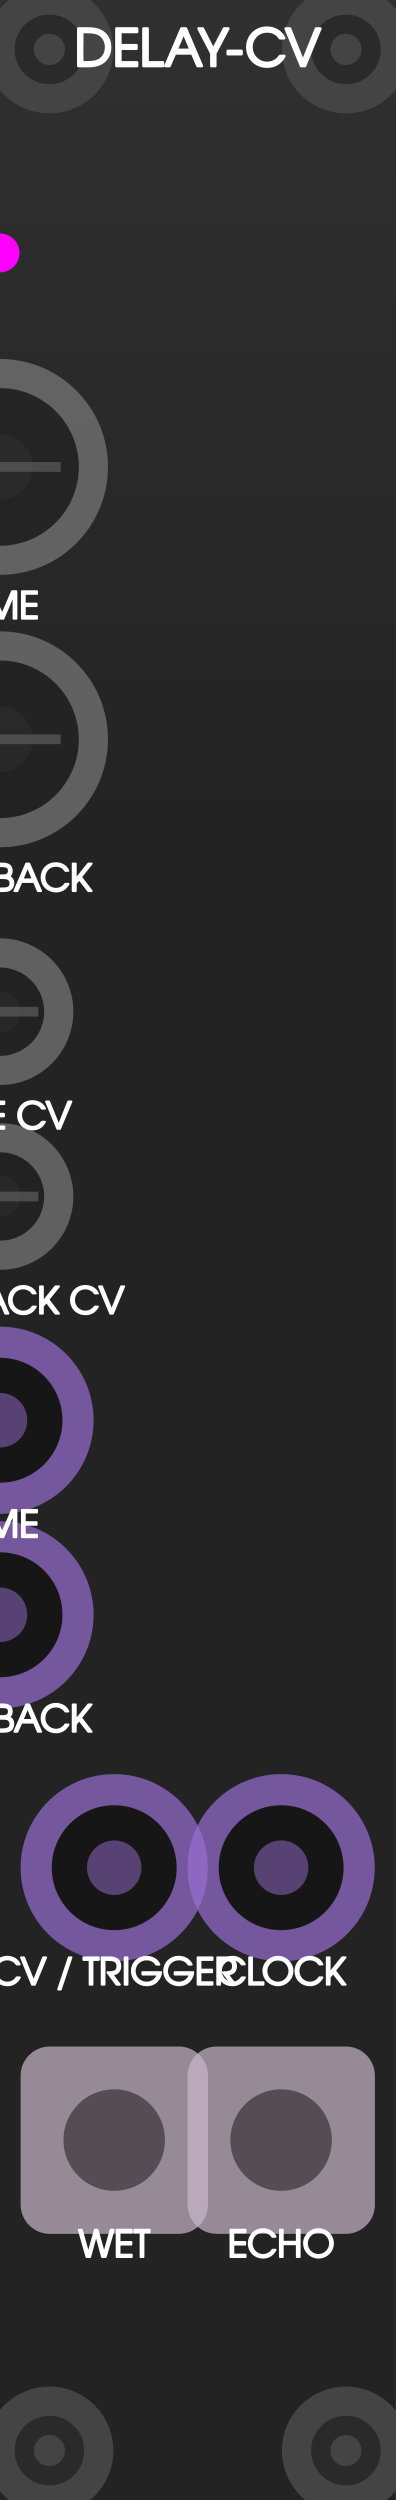
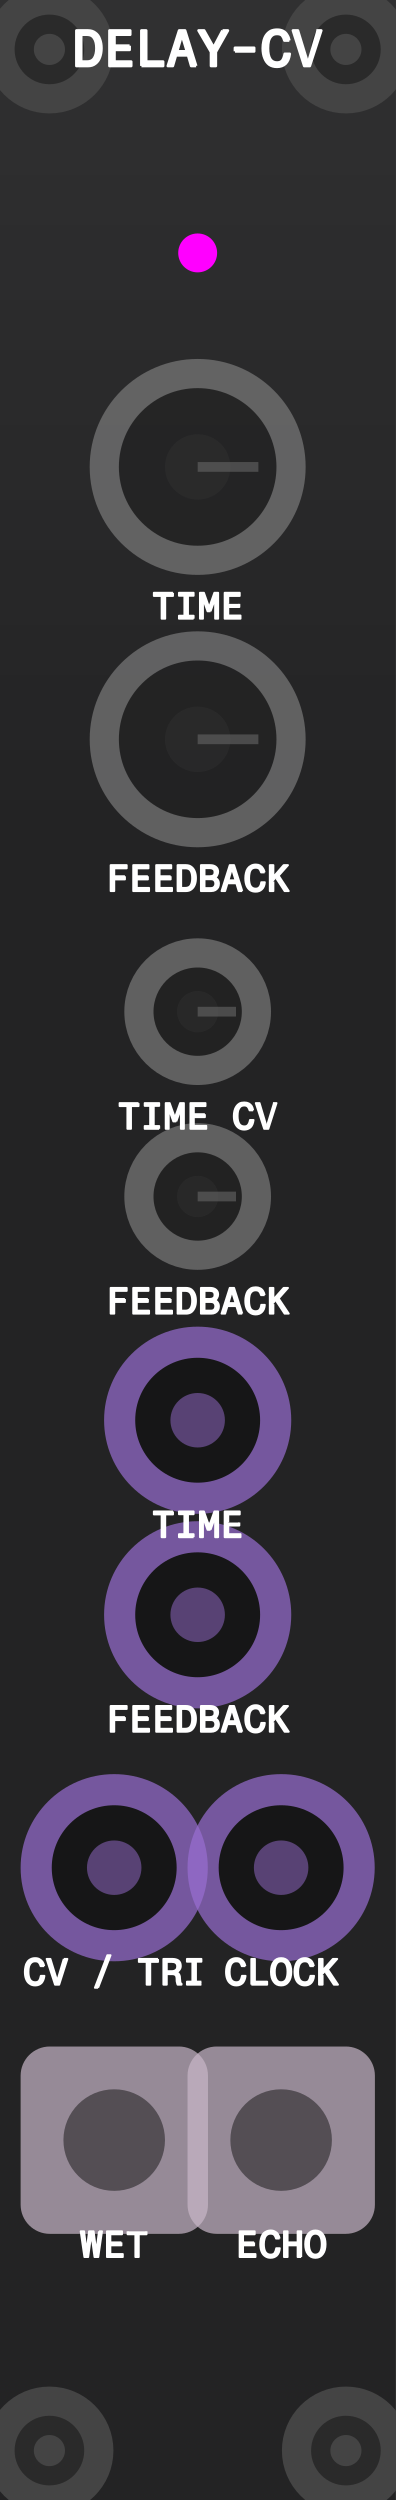
<svg xmlns="http://www.w3.org/2000/svg" viewBox="0 0 20.32 128.5" width="20.32mm" height="128.5mm">
  <g id="layer-background">
    <rect x="0.3" y="0.3" width="19.72" height="127.9" fill="none" stroke="#333" stroke-width="1.5" />
    <rect x="0" y="0.000" width="20.32" height="1.295" fill="#303031" />
    <rect x="0" y="1.285" width="20.32" height="1.295" fill="#303031" />
    <rect x="0" y="2.570" width="20.32" height="1.295" fill="#2f2f30" />
    <rect x="0" y="3.855" width="20.32" height="1.295" fill="#2f2f30" />
    <rect x="0" y="5.140" width="20.32" height="1.295" fill="#2e2e2f" />
    <rect x="0" y="6.425" width="20.32" height="1.295" fill="#2e2e2f" />
    <rect x="0" y="7.710" width="20.32" height="1.295" fill="#2e2e2f" />
    <rect x="0" y="8.995" width="20.32" height="1.295" fill="#2d2d2e" />
    <rect x="0" y="10.280" width="20.32" height="1.295" fill="#2d2d2e" />
    <rect x="0" y="11.565" width="20.32" height="1.295" fill="#2c2c2d" />
    <rect x="0" y="12.850" width="20.32" height="1.295" fill="#2c2c2d" />
    <rect x="0" y="14.135" width="20.32" height="1.295" fill="#2c2c2d" />
    <rect x="0" y="15.420" width="20.32" height="1.295" fill="#2b2b2c" />
    <rect x="0" y="16.705" width="20.32" height="1.295" fill="#2b2b2c" />
    <rect x="0" y="17.990" width="20.32" height="1.295" fill="#2a2a2b" />
    <rect x="0" y="19.275" width="20.32" height="1.295" fill="#2a2a2b" />
    <rect x="0" y="20.560" width="20.32" height="1.295" fill="#2a2a2b" />
    <rect x="0" y="21.845" width="20.32" height="1.295" fill="#29292a" />
    <rect x="0" y="23.130" width="20.32" height="1.295" fill="#29292a" />
    <rect x="0" y="24.415" width="20.32" height="1.295" fill="#29292a" />
    <rect x="0" y="25.700" width="20.32" height="1.295" fill="#282829" />
    <rect x="0" y="26.985" width="20.32" height="1.295" fill="#282829" />
    <rect x="0" y="28.270" width="20.32" height="1.295" fill="#272728" />
    <rect x="0" y="29.555" width="20.32" height="1.295" fill="#272728" />
    <rect x="0" y="30.840" width="20.32" height="1.295" fill="#272728" />
    <rect x="0" y="32.125" width="20.32" height="1.295" fill="#262627" />
    <rect x="0" y="33.410" width="20.32" height="1.295" fill="#262627" />
    <rect x="0" y="34.695" width="20.32" height="1.295" fill="#252526" />
    <rect x="0" y="35.980" width="20.32" height="1.295" fill="#252526" />
    <rect x="0" y="37.265" width="20.32" height="1.295" fill="#252526" />
    <rect x="0" y="38.550" width="20.32" height="1.295" fill="#242425" />
    <rect x="0" y="39.835" width="20.32" height="1.295" fill="#242425" />
    <rect x="0" y="41.120" width="20.32" height="1.295" fill="#232324" />
    <rect x="0" y="42.405" width="20.32" height="1.295" fill="#232324" />
    <rect x="0" y="43.690" width="20.32" height="1.295" fill="#232324" />
    <rect x="0" y="44.975" width="20.32" height="1.295" fill="#232324" />
    <rect x="0" y="46.260" width="20.32" height="1.295" fill="#232324" />
    <rect x="0" y="47.545" width="20.32" height="1.295" fill="#232324" />
    <rect x="0" y="48.830" width="20.32" height="1.295" fill="#232324" />
    <rect x="0" y="50.115" width="20.32" height="1.295" fill="#232324" />
    <rect x="0" y="51.400" width="20.32" height="1.295" fill="#232324" />
    <rect x="0" y="52.685" width="20.32" height="1.295" fill="#232324" />
    <rect x="0" y="53.970" width="20.32" height="1.295" fill="#232324" />
    <rect x="0" y="55.255" width="20.32" height="1.295" fill="#232324" />
    <rect x="0" y="56.540" width="20.32" height="1.295" fill="#232324" />
    <rect x="0" y="57.825" width="20.32" height="1.295" fill="#232324" />
    <rect x="0" y="59.110" width="20.32" height="1.295" fill="#232324" />
    <rect x="0" y="60.395" width="20.32" height="1.295" fill="#232324" />
    <rect x="0" y="61.680" width="20.32" height="1.295" fill="#232324" />
    <rect x="0" y="62.965" width="20.32" height="1.295" fill="#232324" />
    <rect x="0" y="64.250" width="20.32" height="1.295" fill="#232324" />
    <rect x="0" y="65.535" width="20.32" height="1.295" fill="#232324" />
    <rect x="0" y="66.820" width="20.32" height="1.295" fill="#232324" />
    <rect x="0" y="68.105" width="20.32" height="1.295" fill="#232324" />
    <rect x="0" y="69.390" width="20.32" height="1.295" fill="#232324" />
    <rect x="0" y="70.675" width="20.32" height="1.295" fill="#232324" />
    <rect x="0" y="71.960" width="20.32" height="1.295" fill="#232324" />
    <rect x="0" y="73.245" width="20.32" height="1.295" fill="#232324" />
    <rect x="0" y="74.530" width="20.32" height="1.295" fill="#232324" />
    <rect x="0" y="75.815" width="20.32" height="1.295" fill="#232324" />
    <rect x="0" y="77.100" width="20.32" height="1.295" fill="#232324" />
    <rect x="0" y="78.385" width="20.32" height="1.295" fill="#232324" />
    <rect x="0" y="79.670" width="20.32" height="1.295" fill="#232324" />
    <rect x="0" y="80.955" width="20.32" height="1.295" fill="#232324" />
    <rect x="0" y="82.240" width="20.32" height="1.295" fill="#232324" />
    <rect x="0" y="83.525" width="20.32" height="1.295" fill="#232324" />
    <rect x="0" y="84.810" width="20.32" height="1.295" fill="#232324" />
    <rect x="0" y="86.095" width="20.32" height="1.295" fill="#232324" />
    <rect x="0" y="87.380" width="20.32" height="1.295" fill="#232324" />
    <rect x="0" y="88.665" width="20.32" height="1.295" fill="#232324" />
    <rect x="0" y="89.950" width="20.32" height="1.295" fill="#232324" />
    <rect x="0" y="91.235" width="20.32" height="1.295" fill="#232324" />
    <rect x="0" y="92.520" width="20.32" height="1.295" fill="#232324" />
    <rect x="0" y="93.805" width="20.32" height="1.295" fill="#232324" />
    <rect x="0" y="95.090" width="20.32" height="1.295" fill="#232324" />
    <rect x="0" y="96.375" width="20.32" height="1.295" fill="#232324" />
    <rect x="0" y="97.660" width="20.32" height="1.295" fill="#232324" />
    <rect x="0" y="98.945" width="20.32" height="1.295" fill="#232324" />
    <rect x="0" y="100.230" width="20.32" height="1.295" fill="#232324" />
    <rect x="0" y="101.515" width="20.32" height="1.295" fill="#232324" />
    <rect x="0" y="102.800" width="20.32" height="1.295" fill="#232324" />
    <rect x="0" y="104.085" width="20.32" height="1.295" fill="#232324" />
    <rect x="0" y="105.370" width="20.32" height="1.295" fill="#232324" />
    <rect x="0" y="106.655" width="20.32" height="1.295" fill="#232324" />
    <rect x="0" y="107.940" width="20.32" height="1.295" fill="#232324" />
    <rect x="0" y="109.225" width="20.32" height="1.295" fill="#232324" />
    <rect x="0" y="110.510" width="20.32" height="1.295" fill="#232324" />
    <rect x="0" y="111.795" width="20.32" height="1.295" fill="#232324" />
    <rect x="0" y="113.080" width="20.32" height="1.295" fill="#232324" />
    <rect x="0" y="114.365" width="20.32" height="1.295" fill="#232324" />
    <rect x="0" y="115.650" width="20.32" height="1.295" fill="#232324" />
    <rect x="0" y="116.935" width="20.32" height="1.295" fill="#232324" />
    <rect x="0" y="118.220" width="20.32" height="1.295" fill="#232324" />
    <rect x="0" y="119.505" width="20.32" height="1.295" fill="#232324" />
    <rect x="0" y="120.790" width="20.32" height="1.295" fill="#232324" />
    <rect x="0" y="122.075" width="20.32" height="1.295" fill="#232324" />
    <rect x="0" y="123.360" width="20.32" height="1.295" fill="#232324" />
    <rect x="0" y="124.645" width="20.32" height="1.295" fill="#232324" />
    <rect x="0" y="125.930" width="20.32" height="1.295" fill="#232324" />
    <rect x="0" y="127.215" width="20.32" height="1.295" fill="#232324" />
  </g>
  <g id="layer-outlines">
    <circle cx="2.54" cy="2.54" r="2.54" fill="#2a2a2a" stroke="#444" stroke-width="1.5" />
    <circle cx="2.54" cy="2.54" r="0.8" fill="#444" />
    <circle cx="2.54" cy="125.96" r="2.54" fill="#2a2a2a" stroke="#444" stroke-width="1.5" />
    <circle cx="2.54" cy="125.96" r="0.8" fill="#444" />
    <circle cx="17.78" cy="2.54" r="2.54" fill="#2a2a2a" stroke="#444" stroke-width="1.5" />
    <circle cx="17.78" cy="2.54" r="0.8" fill="#444" />
    <circle cx="17.78" cy="125.96" r="2.54" fill="#2a2a2a" stroke="#444" stroke-width="1.5" />
    <circle cx="17.78" cy="125.96" r="0.8" fill="#444" />
-     <circle cx="0.00" cy="13.00" r="1" fill="#f0f" />
-     <circle cx="0.00" cy="24.00" r="4.80" fill="#222" stroke="#888" stroke-width="1.5" opacity="0.6" />
-     <circle cx="0.00" cy="24.00" r="1.68" fill="#333" opacity="0.4" />
-     <line x1="0.00" y1="24.00" x2="3.12" y2="24.00" stroke="#666" stroke-width="0.5" opacity="0.6" />
-     <circle cx="0.00" cy="38.00" r="4.80" fill="#222" stroke="#888" stroke-width="1.5" opacity="0.6" />
-     <circle cx="0.00" cy="38.00" r="1.68" fill="#333" opacity="0.4" />
-     <line x1="0.00" y1="38.00" x2="3.12" y2="38.00" stroke="#666" stroke-width="0.5" opacity="0.6" />
-     <circle cx="0.00" cy="52.00" r="3.02" fill="#222" stroke="#888" stroke-width="1.5" opacity="0.6" />
-     <circle cx="0.00" cy="52.00" r="1.06" fill="#333" opacity="0.4" />
-     <line x1="0.00" y1="52.00" x2="1.97" y2="52.00" stroke="#666" stroke-width="0.5" opacity="0.6" />
-     <circle cx="0.00" cy="61.50" r="3.02" fill="#222" stroke="#888" stroke-width="1.5" opacity="0.6" />
-     <circle cx="0.00" cy="61.50" r="1.06" fill="#333" opacity="0.4" />
-     <line x1="0.00" y1="61.50" x2="1.97" y2="61.50" stroke="#666" stroke-width="0.5" opacity="0.6" />
-     <circle cx="0.00" cy="73.00" r="4.01" fill="#111" stroke="#996dd2" stroke-width="1.6" opacity="0.7" />
-     <circle cx="0.00" cy="73.00" r="1.40" fill="#996dd2" opacity="0.5" />
-     <circle cx="0.00" cy="83.00" r="4.01" fill="#111" stroke="#996dd2" stroke-width="1.6" opacity="0.7" />
-     <circle cx="0.00" cy="83.00" r="1.40" fill="#996dd2" opacity="0.5" />
+     <circle cx="10.16" cy="13.00" r="1" fill="#f0f" />
+     <circle cx="10.16" cy="24.00" r="4.80" fill="#222" stroke="#888" stroke-width="1.5" opacity="0.6" />
+     <circle cx="10.16" cy="24.00" r="1.68" fill="#333" opacity="0.4" />
+     <line x1="10.16" y1="24.00" x2="13.28" y2="24.00" stroke="#666" stroke-width="0.5" opacity="0.6" />
+     <circle cx="10.16" cy="38.00" r="4.80" fill="#222" stroke="#888" stroke-width="1.5" opacity="0.6" />
+     <circle cx="10.16" cy="38.00" r="1.68" fill="#333" opacity="0.4" />
+     <line x1="10.16" y1="38.00" x2="13.28" y2="38.00" stroke="#666" stroke-width="0.5" opacity="0.6" />
+     <circle cx="10.16" cy="52.00" r="3.02" fill="#222" stroke="#888" stroke-width="1.5" opacity="0.6" />
+     <circle cx="10.16" cy="52.00" r="1.06" fill="#333" opacity="0.4" />
+     <line x1="10.16" y1="52.00" x2="12.13" y2="52.00" stroke="#666" stroke-width="0.5" opacity="0.6" />
+     <circle cx="10.16" cy="61.50" r="3.02" fill="#222" stroke="#888" stroke-width="1.5" opacity="0.6" />
+     <circle cx="10.16" cy="61.50" r="1.06" fill="#333" opacity="0.4" />
+     <line x1="10.16" y1="61.50" x2="12.13" y2="61.50" stroke="#666" stroke-width="0.5" opacity="0.6" />
+     <circle cx="10.16" cy="73.00" r="4.01" fill="#111" stroke="#996dd2" stroke-width="1.6" opacity="0.7" />
+     <circle cx="10.16" cy="73.00" r="1.40" fill="#996dd2" opacity="0.5" />
+     <circle cx="10.16" cy="83.00" r="4.01" fill="#111" stroke="#996dd2" stroke-width="1.6" opacity="0.7" />
+     <circle cx="10.16" cy="83.00" r="1.40" fill="#996dd2" opacity="0.5" />
    <circle cx="5.87" cy="96.00" r="4.01" fill="#111" stroke="#996dd2" stroke-width="1.6" opacity="0.7" />
    <circle cx="5.87" cy="96.00" r="1.40" fill="#996dd2" opacity="0.5" />
    <circle cx="14.45" cy="96.00" r="4.01" fill="#111" stroke="#996dd2" stroke-width="1.6" opacity="0.7" />
    <circle cx="14.45" cy="96.00" r="1.40" fill="#996dd2" opacity="0.5" />
    <rect x="1.06" y="105.19" width="9.63" height="9.63" rx="1.5" fill="#c8b7c7" opacity="0.7" />
    <circle cx="5.87" cy="110.00" r="2.61" fill="#111" opacity="0.5" />
    <rect x="9.64" y="105.19" width="9.63" height="9.63" rx="1.5" fill="#c8b7c7" opacity="0.7" />
    <circle cx="14.45" cy="110.00" r="2.61" fill="#111" opacity="0.5" />
  </g>
  <g id="layer-text">
-     <path d="M4.03 3.39L4.55 3.39C4.84 3.39 5.04 3.34 5.21 3.24C5.50 3.07 5.65 2.79 5.65 2.43C5.65 2.07 5.50 1.79 5.22 1.62C5.03 1.51 4.83 1.47 4.48 1.47L4.03 1.47ZM4.22 3.21L4.22 1.64L4.49 1.64C4.78 1.64 4.97 1.68 5.11 1.76C5.33 1.90 5.46 2.14 5.46 2.42C5.46 2.68 5.36 2.90 5.18 3.04C5.03 3.16 4.83 3.21 4.49 3.21ZM5.99 3.39L7.04 3.39L7.04 3.21L6.18 3.21L6.18 2.50L7.01 2.50L7.01 2.33L6.18 2.33L6.18 1.64L7.04 1.64L7.04 1.47L5.99 1.47ZM7.38 3.39L8.37 3.39L8.37 3.21L7.58 3.21L7.58 1.47L7.38 1.47ZM8.51 3.39L8.71 3.39L8.99 2.74L9.88 2.74L10.16 3.39L10.37 3.39L9.55 1.47L9.33 1.47ZM9.06 2.57L9.44 1.68L9.81 2.57ZM10.87 3.39L11.06 3.39L11.06 2.74L11.73 1.47L11.52 1.47L10.96 2.54L10.42 1.47L10.21 1.47L10.87 2.74ZM11.71 2.62L11.71 2.78L12.41 2.78L12.41 2.62ZM14.40 2.88C14.32 2.98 14.27 3.04 14.20 3.09C14.07 3.19 13.90 3.24 13.73 3.24C13.28 3.24 12.92 2.88 12.92 2.42C12.92 1.96 13.27 1.61 13.73 1.61C13.89 1.61 14.05 1.65 14.18 1.74C14.26 1.79 14.31 1.85 14.39 1.96L14.60 1.96C14.45 1.63 14.12 1.43 13.72 1.43C13.15 1.43 12.72 1.86 12.72 2.43C12.72 3.00 13.16 3.42 13.73 3.42C14.12 3.42 14.42 3.24 14.61 2.88ZM15.48 3.39L15.67 3.39L16.46 1.47L16.25 1.47L15.57 3.15L14.90 1.47L14.69 1.47Z" fill="#ffffff" stroke="#ffffff" stroke-width="0.143" stroke-linejoin="round" />
-     <path d="M-1.67 31.80L-1.53 31.80L-1.53 30.52L-1.21 30.52L-1.21 30.39L-1.99 30.39L-1.99 30.52L-1.67 30.52ZM-1.05 31.80L-0.91 31.80L-0.91 30.39L-1.05 30.39ZM-0.62 31.80L-0.48 31.80L-0.48 30.55L0.05 31.80L0.17 31.80L0.70 30.55L0.70 31.80L0.84 31.80L0.84 30.39L0.62 30.39L0.11 31.59L-0.40 30.39L-0.62 30.39ZM1.13 31.80L1.90 31.80L1.90 31.67L1.27 31.67L1.27 31.15L1.88 31.15L1.88 31.03L1.27 31.03L1.27 30.52L1.90 30.52L1.90 30.39L1.13 30.39Z" fill="#ffffff" stroke="#ffffff" stroke-width="0.104" stroke-linejoin="round" />
-     <path d="M-4.58 45.80L-4.44 45.80L-4.44 45.16L-3.89 45.16L-3.89 45.03L-4.44 45.03L-4.44 44.52L-3.87 44.52L-3.87 44.39L-4.58 44.39ZM-3.66 45.80L-2.89 45.80L-2.89 45.67L-3.52 45.67L-3.52 45.15L-2.91 45.15L-2.91 45.03L-3.52 45.03L-3.52 44.52L-2.89 44.52L-2.89 44.39L-3.66 44.39ZM-2.64 45.80L-1.87 45.80L-1.87 45.67L-2.50 45.67L-2.50 45.15L-1.89 45.15L-1.89 45.03L-2.50 45.03L-2.50 44.52L-1.87 44.52L-1.87 44.39L-2.64 44.39ZM-1.62 45.80L-1.24 45.80C-1.03 45.80-0.88 45.77-0.76 45.69C-0.55 45.57-0.44 45.36-0.44 45.10C-0.44 44.84-0.55 44.63-0.75 44.51C-0.89 44.43-1.04 44.39-1.29 44.39L-1.62 44.39ZM-1.48 45.67L-1.48 44.52L-1.28 44.52C-1.07 44.52-0.93 44.55-0.83 44.61C-0.67 44.71-0.58 44.89-0.58 45.10C-0.58 45.28-0.65 45.44-0.78 45.55C-0.89 45.64-1.04 45.67-1.28 45.67ZM-0.21 45.80L0.14 45.80C0.33 45.80 0.44 45.78 0.52 45.72C0.62 45.66 0.68 45.54 0.68 45.40C0.68 45.22 0.61 45.12 0.45 45.05C0.55 44.99 0.60 44.90 0.60 44.76C0.60 44.64 0.56 44.54 0.48 44.48C0.40 44.42 0.29 44.39 0.12 44.39L-0.21 44.39ZM-0.07 45.67L-0.07 45.13L0.10 45.13C0.27 45.13 0.35 45.14 0.41 45.17C0.49 45.21 0.54 45.29 0.54 45.40C0.54 45.50 0.50 45.59 0.43 45.62C0.36 45.66 0.27 45.67 0.13 45.67ZM-0.07 45.00L-0.07 44.52L0.10 44.52C0.25 44.52 0.32 44.54 0.38 44.57C0.43 44.60 0.46 44.68 0.46 44.76C0.46 44.86 0.42 44.93 0.35 44.96C0.29 44.99 0.23 45.00 0.10 45.00ZM0.74 45.80L0.89 45.80L1.10 45.33L1.75 45.33L1.95 45.80L2.11 45.80L1.50 44.39L1.35 44.39ZM1.15 45.20L1.42 44.55L1.69 45.20ZM3.36 45.43C3.31 45.50 3.27 45.54 3.22 45.58C3.13 45.65 3.00 45.69 2.88 45.69C2.55 45.69 2.28 45.43 2.28 45.10C2.28 44.76 2.54 44.50 2.87 44.50C3.00 44.50 3.11 44.53 3.20 44.59C3.27 44.63 3.30 44.68 3.36 44.76L3.51 44.76C3.41 44.52 3.16 44.37 2.87 44.37C2.45 44.37 2.14 44.68 2.14 45.10C2.14 45.51 2.46 45.82 2.88 45.82C3.16 45.82 3.38 45.69 3.52 45.43ZM3.74 45.80L3.89 45.80L3.89 45.42L4.07 45.19L4.54 45.80L4.71 45.80L4.16 45.08L4.71 44.39L4.54 44.39L3.89 45.20L3.89 44.39L3.74 44.39Z" fill="#ffffff" stroke="#ffffff" stroke-width="0.104" stroke-linejoin="round" />
-     <path d="M-3.35 58.02L-3.21 58.02L-3.21 56.75L-2.89 56.75L-2.89 56.62L-3.67 56.62L-3.67 56.75L-3.35 56.75ZM-2.73 58.02L-2.59 58.02L-2.59 56.62L-2.73 56.62ZM-2.30 58.02L-2.16 58.02L-2.16 56.77L-1.63 58.02L-1.51 58.02L-0.98 56.77L-0.98 58.02L-0.84 58.02L-0.84 56.62L-1.06 56.62L-1.57 57.82L-2.08 56.62L-2.30 56.62ZM-0.55 58.02L0.22 58.02L0.22 57.90L-0.41 57.90L-0.41 57.38L0.20 57.38L0.20 57.25L-0.41 57.25L-0.41 56.75L0.22 56.75L0.22 56.62L-0.55 56.62ZM2.16 57.66C2.10 57.73 2.06 57.77 2.02 57.80C1.92 57.88 1.80 57.92 1.67 57.92C1.34 57.92 1.08 57.65 1.08 57.32C1.08 56.98 1.33 56.72 1.67 56.72C1.79 56.72 1.90 56.76 2.00 56.82C2.06 56.86 2.10 56.90 2.15 56.98L2.31 56.98C2.20 56.74 1.95 56.60 1.66 56.60C1.24 56.60 0.93 56.91 0.93 57.33C0.93 57.74 1.25 58.05 1.67 58.05C1.96 58.05 2.17 57.92 2.31 57.66ZM2.95 58.02L3.08 58.02L3.67 56.62L3.51 56.62L3.02 57.85L2.52 56.62L2.37 56.62Z" fill="#ffffff" stroke="#ffffff" stroke-width="0.104" stroke-linejoin="round" />
-     <path d="M-6.26 67.52L-6.12 67.52L-6.12 66.88L-5.57 66.88L-5.57 66.75L-6.12 66.75L-6.12 66.25L-5.55 66.25L-5.55 66.12L-6.26 66.12ZM-5.34 67.52L-4.57 67.52L-4.57 67.40L-5.20 67.40L-5.20 66.88L-4.59 66.88L-4.59 66.75L-5.20 66.75L-5.20 66.25L-4.57 66.25L-4.57 66.12L-5.34 66.12ZM-4.32 67.52L-3.55 67.52L-3.55 67.40L-4.18 67.40L-4.18 66.88L-3.57 66.88L-3.57 66.75L-4.18 66.75L-4.18 66.25L-3.55 66.25L-3.55 66.12L-4.32 66.12ZM-3.30 67.52L-2.92 67.52C-2.71 67.52-2.56 67.49-2.44 67.42C-2.23 67.29-2.12 67.09-2.12 66.83C-2.12 66.56-2.23 66.35-2.43 66.23C-2.57 66.15-2.72 66.12-2.97 66.12L-3.30 66.12ZM-3.16 67.40L-3.16 66.25L-2.96 66.25C-2.75 66.25-2.62 66.28-2.51 66.34C-2.35 66.44-2.26 66.61-2.26 66.82C-2.26 67.01-2.33 67.17-2.46 67.27C-2.57 67.36-2.72 67.40-2.96 67.40ZM-1.89 67.52L-1.54 67.52C-1.35 67.52-1.25 67.50-1.16 67.45C-1.06 67.39-1.00 67.27-1.00 67.12C-1.00 66.95-1.07 66.84-1.23 66.78C-1.13 66.71-1.08 66.62-1.08 66.48C-1.08 66.36-1.12 66.26-1.20 66.20C-1.28 66.14-1.39 66.12-1.56 66.12L-1.89 66.12ZM-1.75 67.40L-1.75 66.85L-1.58 66.85C-1.41 66.85-1.33 66.86-1.27 66.89C-1.19 66.93-1.14 67.02-1.14 67.13C-1.14 67.23-1.18 67.31-1.25 67.35C-1.32 67.38-1.41 67.40-1.56 67.40ZM-1.75 66.72L-1.75 66.25L-1.58 66.25C-1.43 66.25-1.36 66.26-1.30 66.30C-1.25 66.33-1.22 66.40-1.22 66.49C-1.22 66.58-1.26 66.66-1.33 66.69C-1.39 66.71-1.45 66.72-1.58 66.72ZM-0.94 67.52L-0.79 67.52L-0.58 67.05L0.07 67.05L0.27 67.52L0.43 67.52L-0.18 66.12L-0.34 66.12ZM-0.53 66.92L-0.26 66.28L0.01 66.92ZM1.68 67.16C1.63 67.23 1.59 67.27 1.54 67.30C1.45 67.38 1.32 67.42 1.20 67.42C0.87 67.42 0.60 67.15 0.60 66.82C0.60 66.48 0.86 66.22 1.19 66.22C1.32 66.22 1.43 66.26 1.52 66.32C1.59 66.36 1.62 66.40 1.68 66.48L1.83 66.48C1.73 66.24 1.48 66.10 1.19 66.10C0.77 66.10 0.46 66.41 0.46 66.83C0.46 67.24 0.78 67.55 1.20 67.55C1.48 67.55 1.70 67.42 1.84 67.16ZM2.06 67.52L2.20 67.52L2.20 67.14L2.39 66.92L2.85 67.52L3.03 67.52L2.48 66.80L3.03 66.12L2.85 66.12L2.20 66.93L2.20 66.12L2.06 66.12ZM4.88 67.16C4.82 67.23 4.78 67.27 4.74 67.30C4.64 67.38 4.52 67.42 4.39 67.42C4.06 67.42 3.80 67.15 3.80 66.82C3.80 66.48 4.05 66.22 4.39 66.22C4.51 66.22 4.62 66.26 4.71 66.32C4.78 66.36 4.82 66.40 4.87 66.48L5.03 66.48C4.92 66.24 4.67 66.10 4.38 66.10C3.96 66.10 3.65 66.41 3.65 66.83C3.65 67.24 3.97 67.55 4.39 67.55C4.67 67.55 4.89 67.42 5.03 67.16ZM5.67 67.52L5.80 67.52L6.38 66.12L6.23 66.12L5.74 67.35L5.24 66.12L5.09 66.12Z" fill="#ffffff" stroke="#ffffff" stroke-width="0.104" stroke-linejoin="round" />
-     <path d="M-1.67 79.01L-1.53 79.01L-1.53 77.74L-1.21 77.74L-1.21 77.61L-1.99 77.61L-1.99 77.74L-1.67 77.74ZM-1.05 79.01L-0.91 79.01L-0.91 77.61L-1.05 77.61ZM-0.62 79.01L-0.48 79.01L-0.48 77.76L0.05 79.01L0.17 79.01L0.70 77.76L0.70 79.01L0.84 79.01L0.84 77.61L0.62 77.61L0.11 78.80L-0.40 77.61L-0.62 77.61ZM1.13 79.01L1.90 79.01L1.90 78.89L1.27 78.89L1.27 78.37L1.88 78.37L1.88 78.24L1.27 78.24L1.27 77.74L1.90 77.74L1.90 77.61L1.13 77.61Z" fill="#ffffff" stroke="#ffffff" stroke-width="0.104" stroke-linejoin="round" />
-     <path d="M-4.58 89.01L-4.44 89.01L-4.44 88.37L-3.89 88.37L-3.89 88.24L-4.44 88.24L-4.44 87.74L-3.87 87.74L-3.87 87.61L-4.58 87.61ZM-3.66 89.01L-2.89 89.01L-2.89 88.89L-3.52 88.89L-3.52 88.37L-2.91 88.37L-2.91 88.24L-3.52 88.24L-3.52 87.74L-2.89 87.74L-2.89 87.61L-3.66 87.61ZM-2.64 89.01L-1.87 89.01L-1.87 88.89L-2.50 88.89L-2.50 88.37L-1.89 88.37L-1.89 88.24L-2.50 88.24L-2.50 87.74L-1.87 87.74L-1.87 87.61L-2.64 87.61ZM-1.62 89.01L-1.24 89.01C-1.03 89.01-0.88 88.98-0.76 88.91C-0.55 88.78-0.44 88.58-0.44 88.32C-0.44 88.05-0.55 87.84-0.75 87.72C-0.89 87.64-1.04 87.61-1.29 87.61L-1.62 87.61ZM-1.48 88.89L-1.48 87.74L-1.28 87.74C-1.07 87.74-0.93 87.76-0.83 87.83C-0.67 87.92-0.58 88.10-0.58 88.31C-0.58 88.49-0.65 88.66-0.78 88.76C-0.89 88.85-1.04 88.89-1.28 88.89ZM-0.21 89.01L0.14 89.01C0.33 89.01 0.44 88.99 0.52 88.94C0.62 88.88 0.68 88.75 0.68 88.61C0.68 88.44 0.61 88.33 0.45 88.26C0.55 88.20 0.60 88.11 0.60 87.97C0.60 87.85 0.56 87.75 0.48 87.69C0.40 87.63 0.29 87.61 0.12 87.61L-0.21 87.61ZM-0.07 88.89L-0.07 88.34L0.10 88.34C0.27 88.34 0.35 88.35 0.41 88.38C0.49 88.42 0.54 88.51 0.54 88.62C0.54 88.71 0.50 88.80 0.43 88.83C0.36 88.87 0.27 88.89 0.13 88.89ZM-0.07 88.21L-0.07 87.74L0.10 87.74C0.25 87.74 0.32 87.75 0.38 87.79C0.43 87.82 0.46 87.89 0.46 87.98C0.46 88.07 0.42 88.14 0.35 88.18C0.29 88.20 0.23 88.21 0.10 88.21ZM0.74 89.01L0.89 89.01L1.10 88.54L1.75 88.54L1.95 89.01L2.11 89.01L1.50 87.61L1.35 87.61ZM1.15 88.41L1.42 87.77L1.69 88.41ZM3.36 88.64C3.31 88.72 3.27 88.76 3.22 88.79C3.13 88.87 3.00 88.91 2.88 88.91C2.55 88.91 2.28 88.64 2.28 88.31C2.28 87.97 2.54 87.71 2.87 87.71C3.00 87.71 3.11 87.75 3.20 87.81C3.27 87.85 3.30 87.89 3.36 87.97L3.51 87.97C3.41 87.73 3.16 87.58 2.87 87.58C2.45 87.58 2.14 87.90 2.14 88.32C2.14 88.73 2.46 89.04 2.88 89.04C3.16 89.04 3.38 88.90 3.52 88.64ZM3.74 89.01L3.89 89.01L3.89 88.63L4.07 88.41L4.54 89.01L4.71 89.01L4.16 88.29L4.71 87.61L4.54 87.61L3.89 88.42L3.89 87.61L3.74 87.61Z" fill="#ffffff" stroke="#ffffff" stroke-width="0.104" stroke-linejoin="round" />
-     <path d="M0.86 101.64C0.81 101.72 0.77 101.76 0.72 101.79C0.63 101.87 0.50 101.91 0.38 101.91C0.05 101.91-0.22 101.64-0.22 101.31C-0.22 100.97 0.04 100.71 0.37 100.71C0.50 100.71 0.61 100.75 0.70 100.81C0.77 100.85 0.80 100.89 0.86 100.97L1.01 100.97C0.91 100.73 0.66 100.58 0.37 100.58C-0.05 100.58-0.36 100.90-0.36 101.32C-0.36 101.73-0.04 102.04 0.38 102.04C0.66 102.04 0.88 101.90 1.02 101.64ZM1.65 102.01L1.79 102.01L2.37 100.61L2.22 100.61L1.73 101.84L1.23 100.61L1.08 100.61ZM2.99 102.26L3.12 102.26L3.67 100.61L3.54 100.61ZM4.61 102.01L4.75 102.01L4.75 100.74L5.07 100.74L5.07 100.61L4.29 100.61L4.29 100.74L4.61 100.74ZM5.77 101.49C6.04 101.46 6.18 101.31 6.18 101.06C6.18 100.88 6.11 100.75 5.97 100.68C5.89 100.63 5.77 100.61 5.58 100.61L5.23 100.61L5.23 102.01L5.37 102.01L5.37 100.74L5.57 100.74C5.72 100.74 5.82 100.75 5.89 100.79C5.99 100.83 6.04 100.93 6.04 101.06C6.04 101.22 5.97 101.32 5.83 101.35C5.76 101.37 5.67 101.38 5.52 101.38L5.99 102.01L6.16 102.01ZM6.41 102.01L6.55 102.01L6.55 100.61L6.41 100.61ZM7.32 101.37L7.32 101.49L8.11 101.49C8.09 101.58 8.04 101.66 7.96 101.74C7.85 101.85 7.70 101.91 7.54 101.91C7.20 101.91 6.92 101.65 6.92 101.31C6.92 100.97 7.19 100.71 7.54 100.71C7.75 100.71 7.94 100.81 8.03 100.98L8.19 100.98C8.10 100.74 7.83 100.58 7.53 100.58C7.11 100.58 6.78 100.90 6.78 101.31C6.78 101.72 7.11 102.04 7.54 102.04C7.77 102.04 7.96 101.96 8.09 101.80C8.21 101.67 8.27 101.52 8.28 101.37ZM8.98 101.37L8.98 101.49L9.76 101.49C9.74 101.58 9.70 101.66 9.62 101.74C9.51 101.85 9.36 101.91 9.20 101.91C8.85 101.91 8.58 101.65 8.58 101.31C8.58 100.97 8.85 100.71 9.19 100.71C9.41 100.71 9.59 100.81 9.69 100.98L9.85 100.98C9.75 100.74 9.49 100.58 9.18 100.58C8.76 100.58 8.44 100.90 8.44 101.31C8.44 101.72 8.77 102.04 9.20 102.04C9.42 102.04 9.61 101.96 9.75 101.80C9.86 101.67 9.92 101.52 9.93 101.37ZM10.16 102.01L10.92 102.01L10.92 101.89L10.30 101.89L10.30 101.37L10.90 101.37L10.90 101.24L10.30 101.24L10.30 100.74L10.92 100.74L10.92 100.61L10.16 100.61ZM11.71 101.49C11.98 101.46 12.13 101.31 12.13 101.06C12.13 100.88 12.05 100.75 11.91 100.68C11.83 100.63 11.71 100.61 11.52 100.61L11.17 100.61L11.17 102.01L11.31 102.01L11.31 100.74L11.51 100.74C11.66 100.74 11.76 100.75 11.84 100.79C11.93 100.83 11.98 100.93 11.98 101.06C11.98 101.22 11.91 101.32 11.77 101.35C11.70 101.37 11.61 101.38 11.46 101.38L11.93 102.01L12.10 102.01Z" fill="#ffffff" stroke="#ffffff" stroke-width="0.104" stroke-linejoin="round" />
-     <path d="M12.43 101.64C12.37 101.72 12.34 101.76 12.29 101.79C12.20 101.87 12.07 101.91 11.94 101.91C11.62 101.91 11.35 101.64 11.35 101.31C11.35 100.97 11.60 100.71 11.94 100.71C12.06 100.71 12.18 100.75 12.27 100.81C12.33 100.85 12.37 100.89 12.42 100.97L12.58 100.97C12.47 100.73 12.23 100.58 11.94 100.58C11.52 100.58 11.21 100.90 11.21 101.32C11.21 101.73 11.52 102.04 11.94 102.04C12.23 102.04 12.45 101.90 12.59 101.64ZM12.81 102.01L13.54 102.01L13.54 101.89L12.95 101.89L12.95 100.61L12.81 100.61ZM14.29 100.58C13.88 100.58 13.54 100.91 13.54 101.30C13.54 101.71 13.87 102.04 14.29 102.04C14.69 102.04 15.03 101.71 15.03 101.31C15.03 100.91 14.69 100.58 14.29 100.58ZM14.29 100.71C14.61 100.71 14.88 100.99 14.88 101.31C14.88 101.64 14.61 101.91 14.29 101.91C13.95 101.91 13.69 101.64 13.69 101.31C13.69 100.99 13.96 100.71 14.29 100.71ZM16.42 101.64C16.36 101.72 16.32 101.76 16.28 101.79C16.18 101.87 16.06 101.91 15.93 101.91C15.60 101.91 15.34 101.64 15.34 101.31C15.34 100.97 15.59 100.71 15.93 100.71C16.05 100.71 16.16 100.75 16.26 100.81C16.32 100.85 16.36 100.89 16.41 100.97L16.57 100.97C16.46 100.73 16.21 100.58 15.92 100.58C15.50 100.58 15.19 100.90 15.19 101.32C15.19 101.73 15.51 102.04 15.93 102.04C16.22 102.04 16.43 101.90 16.57 101.64ZM16.80 102.01L16.94 102.01L16.94 101.63L17.12 101.41L17.59 102.01L17.76 102.01L17.21 101.29L17.76 100.61L17.59 100.61L16.94 101.42L16.94 100.61L16.80 100.61Z" fill="#ffffff" stroke="#ffffff" stroke-width="0.104" stroke-linejoin="round" />
-     <path d="M4.45 116.01L4.63 116.01L4.94 114.86L5.25 116.01L5.43 116.01L5.84 114.61L5.69 114.61L5.35 115.83L5.01 114.61L4.88 114.61L4.54 115.83L4.20 114.61L4.05 114.61ZM6.00 116.01L6.77 116.01L6.77 115.89L6.14 115.89L6.14 115.37L6.75 115.37L6.75 115.24L6.14 115.24L6.14 114.74L6.77 114.74L6.77 114.61L6.00 114.61ZM7.23 116.01L7.37 116.01L7.37 114.74L7.69 114.74L7.69 114.61L6.91 114.61L6.91 114.74L7.23 114.74Z" fill="#ffffff" stroke="#ffffff" stroke-width="0.104" stroke-linejoin="round" />
-     <path d="M11.85 116.01L12.62 116.01L12.62 115.89L11.99 115.89L11.99 115.37L12.60 115.37L12.60 115.24L11.99 115.24L11.99 114.74L12.62 114.74L12.62 114.61L11.85 114.61ZM14.01 115.64C13.95 115.72 13.92 115.76 13.87 115.79C13.77 115.87 13.65 115.91 13.52 115.91C13.19 115.91 12.93 115.64 12.93 115.31C12.93 114.97 13.18 114.71 13.52 114.71C13.64 114.71 13.75 114.75 13.85 114.81C13.91 114.85 13.95 114.89 14.00 114.97L14.16 114.97C14.05 114.73 13.80 114.58 13.51 114.58C13.10 114.58 12.79 114.90 12.79 115.32C12.79 115.73 13.10 116.04 13.52 116.04C13.81 116.04 14.02 115.90 14.16 115.64ZM14.39 116.01L14.53 116.01L14.53 115.35L15.26 115.35L15.26 116.01L15.40 116.01L15.40 114.61L15.26 114.61L15.26 115.23L14.53 115.23L14.53 114.61L14.39 114.61ZM16.37 114.58C15.97 114.58 15.63 114.91 15.63 115.30C15.63 115.71 15.96 116.04 16.37 116.04C16.78 116.04 17.11 115.71 17.11 115.31C17.11 114.91 16.78 114.58 16.37 114.58ZM16.37 114.71C16.70 114.71 16.97 114.99 16.97 115.31C16.97 115.64 16.70 115.91 16.37 115.91C16.04 115.91 15.77 115.64 15.77 115.31C15.77 114.99 16.04 114.71 16.37 114.71Z" fill="#ffffff" stroke="#ffffff" stroke-width="0.104" stroke-linejoin="round" />
+     <path d="M4.52 3.39L3.93 3.39L3.93 1.57L4.52 1.57Q4.75 1.57 4.90 1.69Q5.06 1.80 5.13 2.01Q5.21 2.21 5.21 2.48Q5.21 2.74 5.13 2.95Q5.06 3.15 4.90 3.27Q4.75 3.39 4.52 3.39M4.48 1.78L4.17 1.78L4.17 3.17L4.48 3.17Q4.73 3.17 4.84 2.99Q4.96 2.80 4.96 2.48Q4.96 2.15 4.84 1.97Q4.73 1.78 4.48 1.78M6.66 2.35L6.66 2.56L5.88 2.56L5.88 3.17L6.74 3.17L6.74 3.39L5.63 3.39L5.63 1.57L6.69 1.57L6.69 1.78L5.88 1.78L5.88 2.35L6.66 2.35M7.27 3.39L7.27 1.57L7.51 1.57L7.51 3.17L8.38 3.17L8.38 3.39L7.27 3.39M10.08 3.39L9.83 3.39L9.67 2.84L9.04 2.84L8.88 3.39L8.63 3.39L9.21 1.57L9.51 1.57L10.08 3.39M9.35 1.79L9.10 2.64L9.61 2.64L9.35 1.79M11.44 1.57L11.71 1.57L11.09 2.67L11.09 3.39L10.85 3.39L10.85 2.67L10.21 1.57L10.49 1.57L10.98 2.44L11.44 1.57M12.08 2.64L12.08 2.46L13.06 2.46L13.06 2.64L12.08 2.64M14.87 2.08L14.62 2.08Q14.58 1.93 14.50 1.83Q14.42 1.74 14.24 1.74Q14.07 1.74 13.97 1.83Q13.86 1.93 13.81 2.10Q13.77 2.26 13.77 2.48Q13.77 2.85 13.89 3.04Q14.01 3.22 14.24 3.22Q14.42 3.22 14.51 3.11Q14.60 2.99 14.64 2.77L14.89 2.77Q14.85 3.10 14.68 3.27Q14.51 3.43 14.24 3.43Q14 3.43 13.84 3.32Q13.68 3.20 13.60 2.99Q13.51 2.78 13.51 2.48Q13.51 2.29 13.55 2.12Q13.59 1.94 13.68 1.81Q13.77 1.68 13.91 1.60Q14.05 1.53 14.25 1.53Q14.43 1.53 14.56 1.60Q14.69 1.67 14.76 1.80Q14.84 1.92 14.87 2.08M16.26 1.57L16.51 1.57L15.92 3.39L15.64 3.39L15.06 1.57L15.31 1.57L15.79 3.14" fill="#ffffff" stroke="#ffffff" stroke-width="0.143" stroke-linejoin="round" />
+     <path d="M8.89 30.47L8.89 30.63L8.49 30.63L8.49 31.80L8.31 31.80L8.31 30.63L7.91 30.63L7.91 30.47L8.89 30.47M9.95 31.80L9.20 31.80L9.20 31.65L9.48 31.65L9.48 30.62L9.20 30.62L9.20 30.47L9.95 30.47L9.95 30.62L9.66 30.62L9.66 31.65L9.95 31.65L9.95 31.80M10.82 31.42L10.67 31.42L10.43 30.75L10.43 31.80L10.28 31.80L10.28 30.47L10.48 30.47L10.75 31.23L11.02 30.47L11.21 30.47L11.21 31.80L11.06 31.80L11.06 30.75L10.82 31.42M12.30 31.04L12.30 31.20L11.73 31.20L11.73 31.64L12.36 31.64L12.36 31.80L11.55 31.80L11.55 30.47L12.32 30.47L12.32 30.63L11.73 30.63L11.73 31.04" fill="#ffffff" stroke="#ffffff" stroke-width="0.104" stroke-linejoin="round" />
+     <path d="M6.42 45.04L6.42 45.20L5.87 45.20L5.87 45.80L5.69 45.80L5.69 44.47L6.51 44.47L6.51 44.63L5.87 44.63L5.87 45.04L6.42 45.04M7.60 45.04L7.60 45.20L7.03 45.20L7.03 45.64L7.66 45.64L7.66 45.80L6.85 45.80L6.85 44.47L7.63 44.47L7.63 44.63L7.03 44.63L7.03 45.04L7.60 45.04M8.77 45.04L8.77 45.20L8.20 45.20L8.20 45.64L8.84 45.64L8.84 45.80L8.03 45.80L8.03 44.47L8.80 44.47L8.80 44.63L8.20 44.63L8.20 45.04L8.77 45.04M9.56 45.80L9.13 45.80L9.13 44.47L9.56 44.47Q9.73 44.47 9.84 44.56Q9.95 44.64 10.01 44.79Q10.07 44.94 10.07 45.13Q10.07 45.33 10.01 45.48Q9.95 45.63 9.84 45.71Q9.73 45.80 9.56 45.80M9.53 44.63L9.31 44.63L9.31 45.64L9.53 45.64Q9.72 45.64 9.80 45.51Q9.88 45.37 9.88 45.14Q9.88 44.90 9.80 44.76Q9.72 44.63 9.53 44.63M10.85 45.80L10.33 45.80L10.33 44.47L10.81 44.47Q10.99 44.47 11.10 44.56Q11.21 44.65 11.21 44.81Q11.21 44.90 11.16 44.99Q11.12 45.08 11.03 45.11Q11.13 45.14 11.19 45.22Q11.25 45.30 11.25 45.42Q11.25 45.52 11.21 45.61Q11.16 45.69 11.07 45.75Q10.98 45.80 10.85 45.80M10.78 44.62L10.51 44.62L10.51 45.04L10.78 45.04Q10.89 45.04 10.96 45Q11.03 44.96 11.03 44.83Q11.03 44.71 10.96 44.67Q10.89 44.62 10.78 44.62M10.83 45.19L10.51 45.19L10.51 45.65L10.83 45.65Q10.96 45.65 11.01 45.58Q11.07 45.52 11.07 45.42Q11.07 45.32 11.01 45.25Q10.96 45.19 10.83 45.19M12.45 45.80L12.27 45.80L12.15 45.40L11.69 45.40L11.57 45.80L11.39 45.80L11.81 44.47L12.03 44.47L12.45 45.80M11.92 44.63L11.74 45.25L12.11 45.25L11.92 44.63M13.60 44.84L13.42 44.84Q13.39 44.73 13.33 44.66Q13.27 44.60 13.14 44.60Q13.02 44.60 12.94 44.66Q12.86 44.73 12.83 44.86Q12.80 44.98 12.80 45.14Q12.80 45.41 12.88 45.54Q12.97 45.68 13.14 45.68Q13.28 45.68 13.34 45.59Q13.41 45.51 13.43 45.35L13.61 45.35Q13.59 45.59 13.46 45.71Q13.34 45.83 13.14 45.83Q12.97 45.83 12.85 45.75Q12.73 45.66 12.67 45.51Q12.61 45.35 12.61 45.14Q12.61 45 12.64 44.87Q12.67 44.74 12.73 44.65Q12.80 44.55 12.90 44.50Q13 44.44 13.15 44.44Q13.28 44.44 13.37 44.49Q13.47 44.55 13.52 44.64Q13.58 44.73 13.60 44.84M14.05 45.31L14.05 45.80L13.87 45.80L13.87 44.47L14.05 44.47L14.05 45.08L14.58 44.47L14.80 44.47L14.32 45.01L14.84 45.80L14.63 45.80L14.20 45.14" fill="#ffffff" stroke="#ffffff" stroke-width="0.104" stroke-linejoin="round" />
+     <path d="M7.12 56.70L7.12 56.85L6.73 56.85L6.73 58.02L6.55 58.02L6.55 56.85L6.15 56.85L6.15 56.70L7.12 56.70M8.18 58.02L7.44 58.02L7.44 57.88L7.72 57.88L7.72 56.84L7.44 56.84L7.44 56.70L8.18 56.70L8.18 56.84L7.90 56.84L7.90 57.88L8.18 57.88L8.18 58.02M9.06 57.64L8.91 57.64L8.67 56.97L8.67 58.02L8.52 58.02L8.52 56.70L8.72 56.70L8.99 57.46L9.26 56.70L9.45 56.70L9.45 58.02L9.30 58.02L9.30 56.97L9.06 57.64M10.53 57.27L10.53 57.42L9.96 57.42L9.96 57.87L10.60 57.87L10.60 58.02L9.79 58.02L9.79 56.70L10.56 56.70L10.56 56.85L9.96 56.85L9.96 57.27L10.53 57.27M13.01 57.07L12.83 57.07Q12.80 56.96 12.74 56.89Q12.68 56.82 12.56 56.82Q12.43 56.82 12.35 56.89Q12.28 56.96 12.24 57.08Q12.21 57.20 12.21 57.36Q12.21 57.63 12.30 57.77Q12.39 57.90 12.56 57.90Q12.69 57.90 12.75 57.82Q12.82 57.74 12.85 57.57L13.03 57.57Q13 57.82 12.88 57.94Q12.75 58.06 12.55 58.06Q12.38 58.06 12.26 57.97Q12.15 57.89 12.08 57.73Q12.02 57.58 12.02 57.36Q12.02 57.22 12.05 57.10Q12.08 56.97 12.15 56.87Q12.21 56.78 12.31 56.72Q12.41 56.67 12.56 56.67Q12.69 56.67 12.79 56.72Q12.88 56.77 12.94 56.86Q12.99 56.95 13.01 57.07M14.03 56.70L14.21 56.70L13.79 58.02L13.58 58.02L13.15 56.70L13.34 56.70L13.68 57.84" fill="#ffffff" stroke="#ffffff" stroke-width="0.104" stroke-linejoin="round" />
+     <path d="M6.42 66.77L6.42 66.92L5.87 66.92L5.87 67.52L5.69 67.52L5.69 66.20L6.51 66.20L6.51 66.35L5.87 66.35L5.87 66.77L6.42 66.77M7.60 66.77L7.60 66.92L7.03 66.92L7.03 67.37L7.66 67.37L7.66 67.52L6.85 67.52L6.85 66.20L7.63 66.20L7.63 66.35L7.03 66.35L7.03 66.77L7.60 66.77M8.77 66.77L8.77 66.92L8.20 66.92L8.20 67.37L8.84 67.37L8.84 67.52L8.03 67.52L8.03 66.20L8.80 66.20L8.80 66.35L8.20 66.35L8.20 66.77L8.77 66.77M9.56 67.52L9.13 67.52L9.13 66.20L9.56 66.20Q9.73 66.20 9.84 66.28Q9.95 66.37 10.01 66.52Q10.07 66.67 10.07 66.86Q10.07 67.05 10.01 67.20Q9.95 67.35 9.84 67.44Q9.73 67.52 9.56 67.52M9.53 66.35L9.31 66.35L9.31 67.37L9.53 67.37Q9.72 67.37 9.80 67.23Q9.88 67.10 9.88 66.86Q9.88 66.62 9.80 66.49Q9.72 66.35 9.53 66.35M10.85 67.52L10.33 67.52L10.33 66.20L10.81 66.20Q10.99 66.20 11.10 66.29Q11.21 66.38 11.21 66.53Q11.21 66.63 11.16 66.71Q11.12 66.80 11.03 66.83Q11.13 66.86 11.19 66.95Q11.25 67.03 11.25 67.15Q11.25 67.24 11.21 67.33Q11.16 67.42 11.07 67.47Q10.98 67.52 10.85 67.52M10.78 66.35L10.51 66.35L10.51 66.77L10.78 66.77Q10.89 66.77 10.96 66.72Q11.03 66.68 11.03 66.56Q11.03 66.44 10.96 66.39Q10.89 66.35 10.78 66.35M10.83 66.92L10.51 66.92L10.51 67.37L10.83 67.37Q10.96 67.37 11.01 67.31Q11.07 67.24 11.07 67.14Q11.07 67.04 11.01 66.98Q10.96 66.92 10.83 66.92M12.45 67.52L12.27 67.52L12.15 67.13L11.69 67.13L11.57 67.52L11.39 67.52L11.81 66.20L12.03 66.20L12.45 67.52M11.92 66.36L11.74 66.98L12.11 66.98L11.92 66.36M13.60 66.57L13.42 66.57Q13.39 66.46 13.33 66.39Q13.27 66.32 13.14 66.32Q13.02 66.32 12.94 66.39Q12.86 66.46 12.83 66.58Q12.80 66.70 12.80 66.86Q12.80 67.13 12.88 67.27Q12.97 67.40 13.14 67.40Q13.28 67.40 13.34 67.32Q13.41 67.24 13.43 67.07L13.61 67.07Q13.59 67.32 13.46 67.44Q13.34 67.56 13.14 67.56Q12.97 67.56 12.85 67.47Q12.73 67.39 12.67 67.23Q12.61 67.08 12.61 66.86Q12.61 66.72 12.64 66.60Q12.67 66.47 12.73 66.37Q12.80 66.28 12.90 66.22Q13 66.17 13.15 66.17Q13.28 66.17 13.37 66.22Q13.47 66.27 13.52 66.36Q13.58 66.45 13.60 66.57M14.05 67.03L14.05 67.52L13.87 67.52L13.87 66.20L14.05 66.20L14.05 66.80L14.58 66.20L14.80 66.20L14.32 66.74L14.84 67.52L14.63 67.52L14.20 66.87" fill="#ffffff" stroke="#ffffff" stroke-width="0.104" stroke-linejoin="round" />
+     <path d="M8.89 77.69L8.89 77.84L8.49 77.84L8.49 79.01L8.31 79.01L8.31 77.84L7.91 77.84L7.91 77.69L8.89 77.69M9.95 79.01L9.20 79.01L9.20 78.86L9.48 78.86L9.48 77.83L9.20 77.83L9.20 77.69L9.95 77.69L9.95 77.83L9.66 77.83L9.66 78.86L9.95 78.86L9.95 79.01M10.82 78.63L10.67 78.63L10.43 77.96L10.43 79.01L10.28 79.01L10.28 77.69L10.48 77.69L10.75 78.45L11.02 77.69L11.21 77.69L11.21 79.01L11.06 79.01L11.06 77.96L10.82 78.63M12.30 78.26L12.30 78.41L11.73 78.41L11.73 78.86L12.36 78.86L12.36 79.01L11.55 79.01L11.55 77.69L12.32 77.69L12.32 77.84L11.73 77.84L11.73 78.26" fill="#ffffff" stroke="#ffffff" stroke-width="0.104" stroke-linejoin="round" />
+     <path d="M6.42 88.26L6.42 88.41L5.87 88.41L5.87 89.01L5.69 89.01L5.69 87.69L6.51 87.69L6.51 87.84L5.87 87.84L5.87 88.26L6.42 88.26M7.60 88.26L7.60 88.41L7.03 88.41L7.03 88.86L7.66 88.86L7.66 89.01L6.85 89.01L6.85 87.69L7.63 87.69L7.63 87.84L7.03 87.84L7.03 88.26L7.60 88.26M8.77 88.26L8.77 88.41L8.20 88.41L8.20 88.86L8.84 88.86L8.84 89.01L8.03 89.01L8.03 87.69L8.80 87.69L8.80 87.84L8.20 87.84L8.20 88.26L8.77 88.26M9.56 89.01L9.13 89.01L9.13 87.69L9.56 87.69Q9.73 87.69 9.84 87.77Q9.95 87.86 10.01 88.01Q10.07 88.15 10.07 88.35Q10.07 88.54 10.01 88.69Q9.95 88.84 9.84 88.93Q9.73 89.01 9.56 89.01M9.53 87.84L9.31 87.84L9.31 88.86L9.53 88.86Q9.72 88.86 9.80 88.72Q9.88 88.59 9.88 88.35Q9.88 88.11 9.80 87.98Q9.72 87.84 9.53 87.84M10.85 89.01L10.33 89.01L10.33 87.69L10.81 87.69Q10.99 87.69 11.10 87.78Q11.21 87.87 11.21 88.02Q11.21 88.12 11.16 88.20Q11.12 88.29 11.03 88.32Q11.13 88.35 11.19 88.43Q11.25 88.52 11.25 88.64Q11.25 88.73 11.21 88.82Q11.16 88.91 11.07 88.96Q10.98 89.01 10.85 89.01M10.78 87.84L10.51 87.84L10.51 88.26L10.78 88.26Q10.89 88.26 10.96 88.21Q11.03 88.17 11.03 88.05Q11.03 87.92 10.96 87.88Q10.89 87.84 10.78 87.84M10.83 88.41L10.51 88.41L10.51 88.86L10.83 88.86Q10.96 88.86 11.01 88.80Q11.07 88.73 11.07 88.63Q11.07 88.53 11.01 88.47Q10.96 88.41 10.83 88.41M12.45 89.01L12.27 89.01L12.15 88.62L11.69 88.62L11.57 89.01L11.39 89.01L11.81 87.69L12.03 87.69L12.45 89.01M11.92 87.84L11.74 88.47L12.11 88.47L11.92 87.84M13.60 88.06L13.42 88.06Q13.39 87.95 13.33 87.88Q13.27 87.81 13.14 87.81Q13.02 87.81 12.94 87.88Q12.86 87.95 12.83 88.07Q12.80 88.19 12.80 88.35Q12.80 88.62 12.88 88.76Q12.97 88.89 13.14 88.89Q13.28 88.89 13.34 88.81Q13.41 88.72 13.43 88.56L13.61 88.56Q13.59 88.80 13.46 88.93Q13.34 89.05 13.14 89.05Q12.97 89.05 12.85 88.96Q12.73 88.88 12.67 88.72Q12.61 88.57 12.61 88.35Q12.61 88.21 12.64 88.08Q12.67 87.96 12.73 87.86Q12.80 87.76 12.90 87.71Q13 87.65 13.15 87.65Q13.28 87.65 13.37 87.71Q13.47 87.76 13.52 87.85Q13.58 87.94 13.60 88.06M14.05 88.52L14.05 89.01L13.87 89.01L13.87 87.69L14.05 87.69L14.05 88.29L14.58 87.69L14.80 87.69L14.32 88.23L14.84 89.01L14.63 89.01L14.20 88.36" fill="#ffffff" stroke="#ffffff" stroke-width="0.104" stroke-linejoin="round" />
+     <path d="M2.27 101.06L2.09 101.06Q2.06 100.95 2 100.88Q1.94 100.81 1.81 100.81Q1.68 100.81 1.61 100.88Q1.53 100.95 1.49 101.07Q1.46 101.19 1.46 101.35Q1.46 101.62 1.55 101.76Q1.64 101.89 1.81 101.89Q1.94 101.89 2.01 101.81Q2.07 101.72 2.10 101.56L2.28 101.56Q2.25 101.80 2.13 101.93Q2 102.05 1.81 102.05Q1.63 102.05 1.52 101.96Q1.40 101.88 1.34 101.72Q1.28 101.57 1.28 101.35Q1.28 101.21 1.31 101.08Q1.33 100.96 1.40 100.86Q1.46 100.76 1.56 100.71Q1.67 100.65 1.81 100.65Q1.95 100.65 2.04 100.71Q2.13 100.76 2.19 100.85Q2.25 100.94 2.27 101.06M3.28 100.69L3.46 100.69L3.04 102.01L2.83 102.01L2.40 100.69L2.59 100.69L2.94 101.83L3.28 100.69M5.04 102.17L4.88 102.17L5.52 100.50L5.68 100.50L5.04 102.17M8.12 100.69L8.12 100.84L7.72 100.84L7.72 102.01L7.54 102.01L7.54 100.84L7.14 100.84L7.14 100.69L8.12 100.69M8.86 101.47L8.57 101.47L8.57 102.01L8.40 102.01L8.40 100.69L8.86 100.69Q9.05 100.69 9.17 100.77Q9.29 100.86 9.29 101.05Q9.29 101.16 9.23 101.24Q9.18 101.32 9.07 101.38Q9.14 101.41 9.17 101.44Q9.21 101.48 9.23 101.54Q9.25 101.59 9.25 101.69L9.26 101.79Q9.26 101.84 9.27 101.89Q9.28 101.94 9.33 101.97L9.33 102.01L9.13 102.01Q9.11 101.97 9.10 101.91Q9.08 101.86 9.08 101.79L9.08 101.71Q9.08 101.59 9.03 101.53Q8.97 101.47 8.86 101.47M8.83 100.84L8.57 100.84L8.57 101.32L8.83 101.32Q8.96 101.32 9.03 101.26Q9.11 101.21 9.11 101.07Q9.11 100.95 9.03 100.89Q8.96 100.84 8.83 100.84M10.35 102.01L9.61 102.01L9.61 101.86L9.89 101.86L9.89 100.83L9.61 100.83L9.61 100.69L10.35 100.69L10.35 100.83L10.07 100.83L10.07 101.86L10.35 101.86" fill="#ffffff" stroke="#ffffff" stroke-width="0.104" stroke-linejoin="round" />
+     <path d="M12.61 101.06L12.43 101.06Q12.40 100.95 12.34 100.88Q12.28 100.81 12.15 100.81Q12.02 100.81 11.95 100.88Q11.87 100.95 11.84 101.07Q11.80 101.19 11.80 101.35Q11.80 101.62 11.89 101.76Q11.98 101.89 12.15 101.89Q12.28 101.89 12.35 101.81Q12.41 101.72 12.44 101.56L12.62 101.56Q12.59 101.80 12.47 101.93Q12.34 102.05 12.15 102.05Q11.97 102.05 11.86 101.96Q11.74 101.88 11.68 101.72Q11.62 101.57 11.62 101.35Q11.62 101.21 11.65 101.08Q11.68 100.96 11.74 100.86Q11.80 100.76 11.90 100.71Q12.01 100.65 12.15 100.65Q12.29 100.65 12.38 100.71Q12.47 100.76 12.53 100.85Q12.59 100.94 12.61 101.06M12.92 102.01L12.92 100.69L13.10 100.69L13.10 101.86L13.73 101.86L13.73 102.01L12.92 102.01M14.45 100.65Q14.70 100.65 14.83 100.84Q14.97 101.02 14.97 101.35Q14.97 101.68 14.83 101.86Q14.70 102.05 14.45 102.05Q14.20 102.05 14.07 101.86Q13.93 101.68 13.93 101.35Q13.93 101.02 14.07 100.84Q14.20 100.65 14.45 100.65M14.45 100.81Q14.29 100.81 14.21 100.95Q14.12 101.10 14.12 101.35Q14.12 101.60 14.21 101.75Q14.29 101.89 14.45 101.89Q14.61 101.89 14.70 101.75Q14.78 101.60 14.78 101.35Q14.78 101.10 14.70 100.95Q14.61 100.81 14.45 100.81M16.13 101.06L15.95 101.06Q15.92 100.95 15.86 100.88Q15.80 100.81 15.67 100.81Q15.55 100.81 15.47 100.88Q15.39 100.95 15.36 101.07Q15.32 101.19 15.32 101.35Q15.32 101.62 15.41 101.76Q15.50 101.89 15.67 101.89Q15.80 101.89 15.87 101.81Q15.93 101.72 15.96 101.56L16.14 101.56Q16.12 101.80 15.99 101.93Q15.87 102.05 15.67 102.05Q15.50 102.05 15.38 101.96Q15.26 101.88 15.20 101.72Q15.14 101.57 15.14 101.35Q15.14 101.21 15.17 101.08Q15.20 100.96 15.26 100.86Q15.32 100.76 15.43 100.71Q15.53 100.65 15.68 100.65Q15.81 100.65 15.90 100.71Q16 100.76 16.05 100.85Q16.11 100.94 16.13 101.06M16.58 101.52L16.58 102.01L16.40 102.01L16.40 100.69L16.58 100.69L16.58 101.29L17.11 100.69L17.33 100.69L16.85 101.23L17.37 102.01L17.16 102.01L16.73 101.36" fill="#ffffff" stroke="#ffffff" stroke-width="0.104" stroke-linejoin="round" />
+     <path d="M5.09 114.69L5.24 114.69L5.05 116.01L4.86 116.01L4.70 114.84L4.69 114.84L4.53 116.01L4.34 116.01L4.15 114.69L4.32 114.69L4.45 115.74L4.45 115.74L4.58 114.69L4.81 114.69L4.95 115.76L4.95 115.76L5.09 114.69M6.24 115.26L6.24 115.41L5.67 115.41L5.67 115.86L6.31 115.86L6.31 116.01L5.50 116.01L5.50 114.69L6.27 114.69L6.27 114.84L5.67 114.84L5.67 115.26L6.24 115.26M7.53 114.69L7.53 114.84L7.13 114.84L7.13 116.01L6.96 116.01L6.96 114.84L6.56 114.84L6.56 114.69" fill="#ffffff" stroke="#ffffff" stroke-width="0.104" stroke-linejoin="round" />
+     <path d="M13.06 115.26L13.06 115.41L12.49 115.41L12.49 115.86L13.13 115.86L13.13 116.01L12.32 116.01L12.32 114.69L13.09 114.69L13.09 114.84L12.49 114.84L12.49 115.26L13.06 115.26M14.37 115.06L14.19 115.06Q14.16 114.95 14.10 114.88Q14.04 114.81 13.91 114.81Q13.79 114.81 13.71 114.88Q13.63 114.95 13.60 115.07Q13.56 115.19 13.56 115.35Q13.56 115.62 13.65 115.76Q13.74 115.89 13.91 115.89Q14.04 115.89 14.11 115.81Q14.17 115.72 14.20 115.56L14.38 115.56Q14.36 115.80 14.23 115.93Q14.10 116.05 13.91 116.05Q13.74 116.05 13.62 115.96Q13.50 115.88 13.44 115.72Q13.38 115.57 13.38 115.35Q13.38 115.21 13.41 115.08Q13.44 114.96 13.50 114.86Q13.56 114.76 13.67 114.71Q13.77 114.65 13.92 114.65Q14.05 114.65 14.14 114.71Q14.24 114.76 14.29 114.85Q14.35 114.94 14.37 115.06M15.48 116.01L15.30 116.01L15.30 115.41L14.78 115.41L14.78 116.01L14.60 116.01L14.60 114.69L14.78 114.69L14.78 115.26L15.30 115.26L15.30 114.69L15.48 114.69L15.48 116.01M16.21 114.65Q16.46 114.65 16.59 114.84Q16.73 115.02 16.73 115.35Q16.73 115.68 16.59 115.86Q16.46 116.05 16.21 116.05Q15.97 116.05 15.83 115.86Q15.69 115.68 15.69 115.35Q15.69 115.02 15.83 114.84Q15.97 114.65 16.21 114.65M16.21 114.81Q16.06 114.81 15.97 114.95Q15.88 115.10 15.88 115.35Q15.88 115.60 15.97 115.75Q16.06 115.89 16.21 115.89Q16.37 115.89 16.46 115.75Q16.54 115.60 16.54 115.35Q16.54 115.10 16.46 114.95Q16.37 114.81 16.21 114.81" fill="#ffffff" stroke="#ffffff" stroke-width="0.104" stroke-linejoin="round" />
  </g>
</svg>
